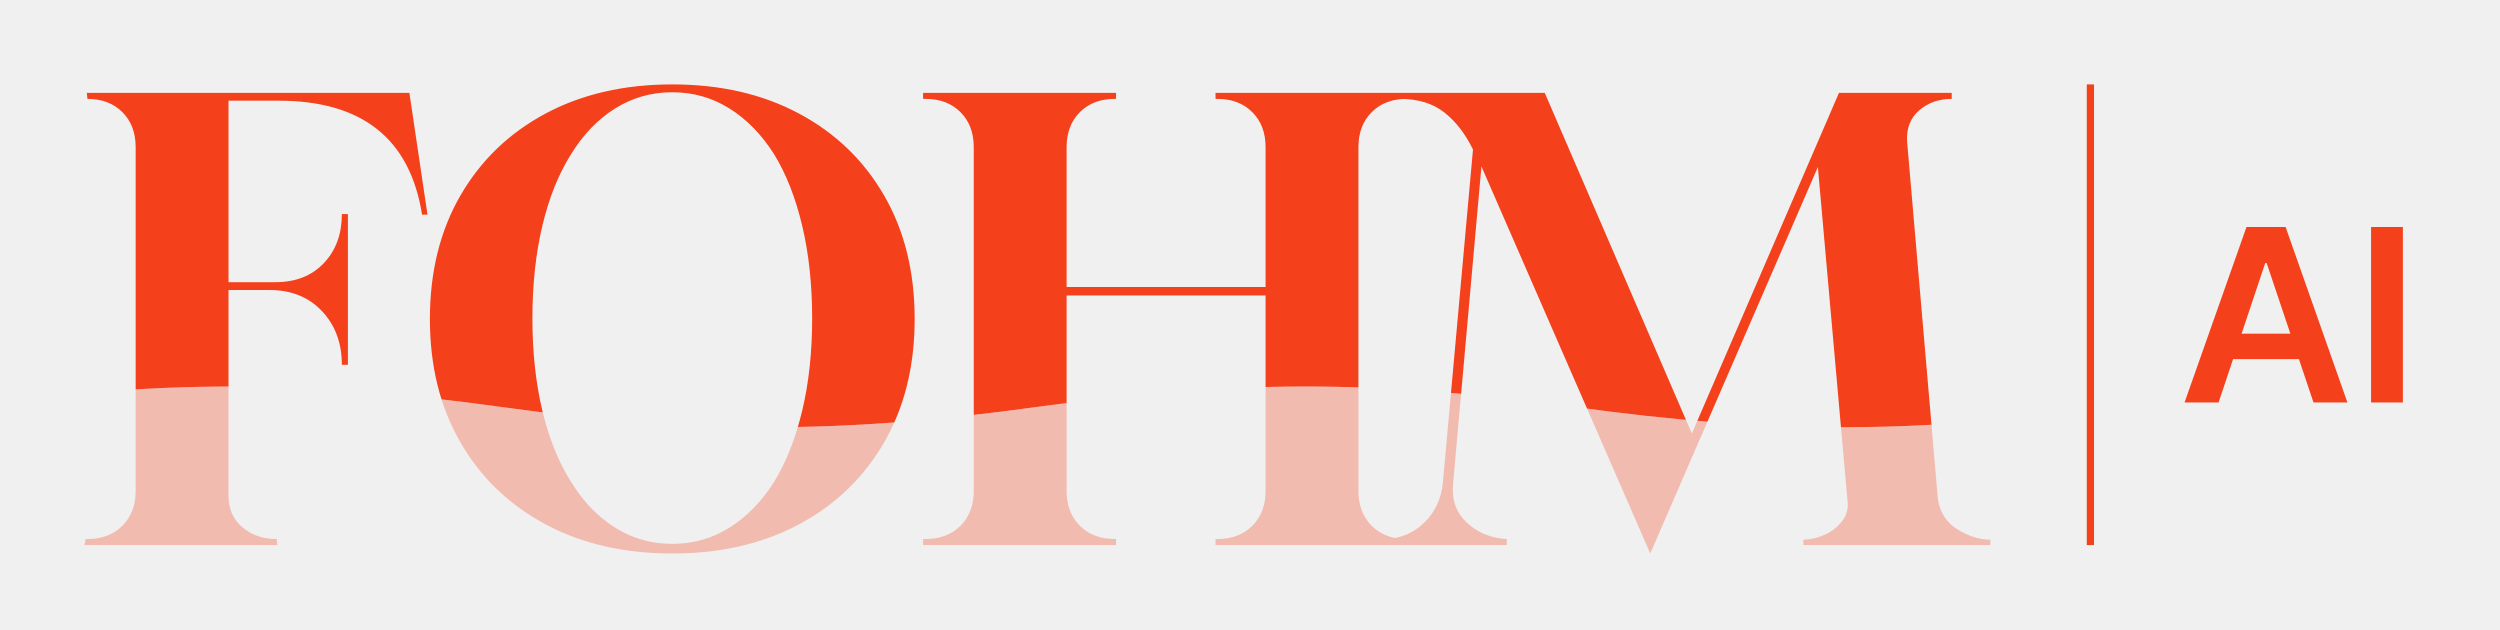
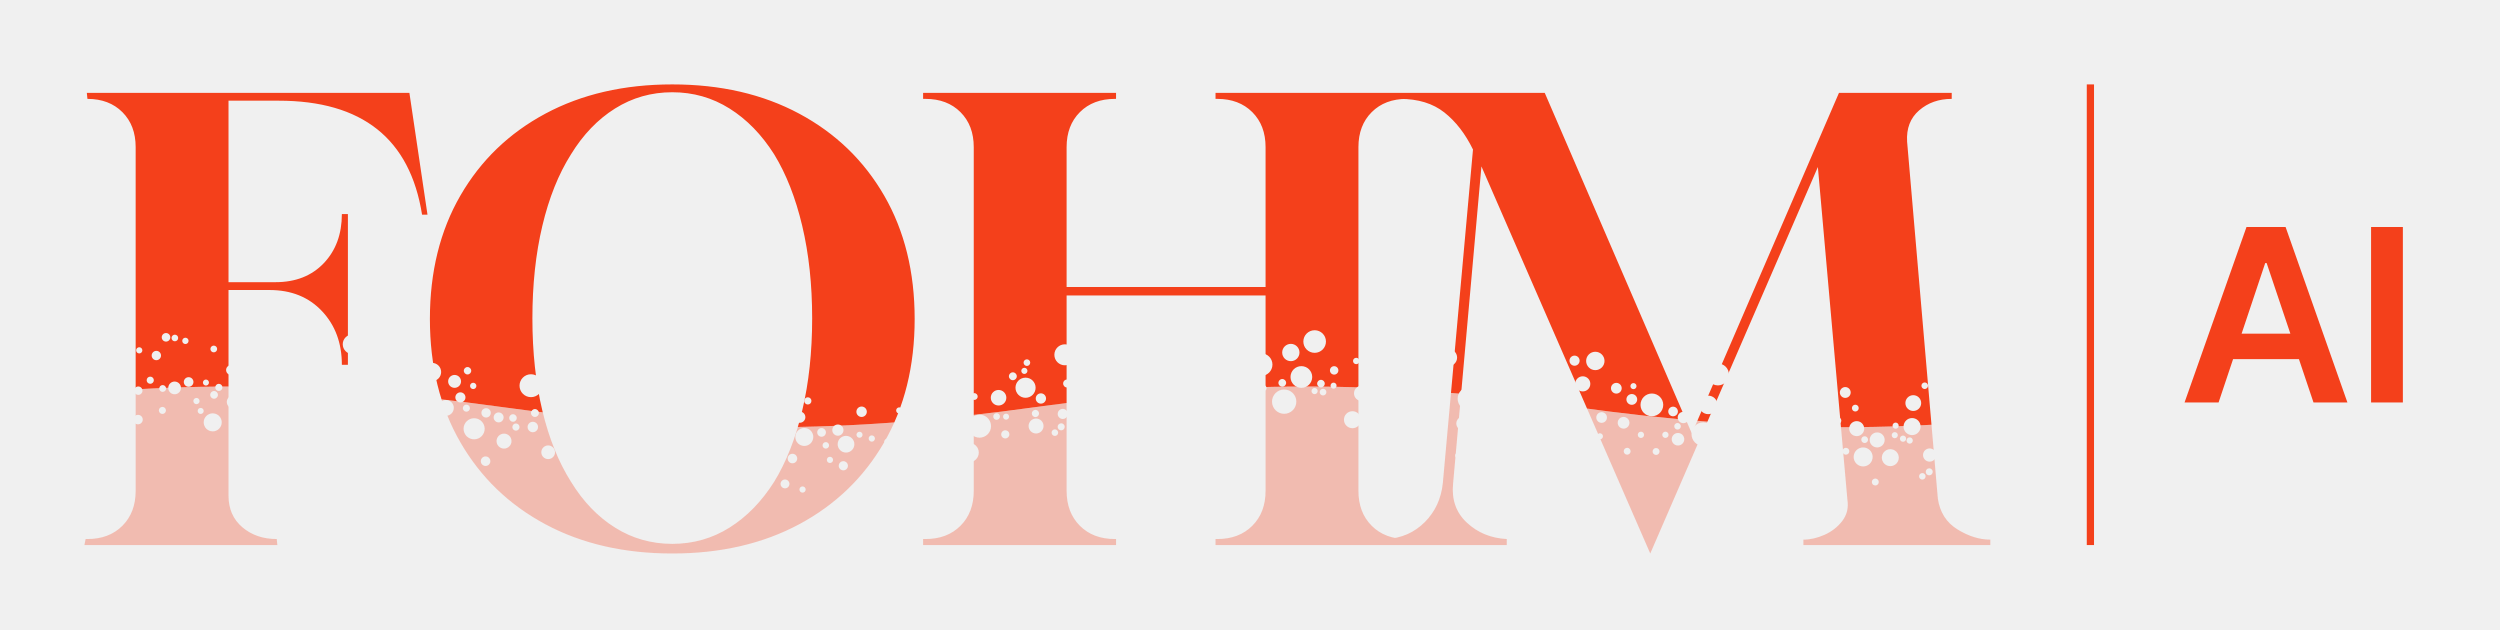
<svg xmlns="http://www.w3.org/2000/svg" viewBox="0 0 829.267 208.8" width="829.267" height="208.8">
  <defs>
    <clipPath id="up14">
      <path d="M-12.00 134.96 C52.85 125.96 101.20 125.96 166.05 134.96 C230.90 143.96 279.25 143.96 344.10 134.96 C408.95 125.96 457.30 125.96 522.15 134.96 C587.00 143.96 635.35 143.96 700.20 134.96 L700.20 -12.00 L-12.00 -12.00 Z" />
    </clipPath>
    <clipPath id="dn14">
      <path d="M-12.00 134.96 C52.85 125.96 101.20 125.96 166.05 134.96 C230.90 143.96 279.25 143.96 344.10 134.96 C408.95 125.96 457.30 125.96 522.15 134.96 C587.00 143.96 635.35 143.96 700.20 134.96 L700.20 220.80 L-12.00 220.80 Z" />
    </clipPath>
+     <mask id="fm14" maskUnits="userSpaceOnUse" x="-12.00" y="-12.00" width="712.20" height="232.80">
+       <rect x="-12.00" y="-12.00" width="712.20" height="232.80" fill="#fff" />
+       <g fill="#000">
+         <circle cx="28.14" cy="113.03" r="1.27" />
+         <circle cx="27.73" cy="116.48" r="1.35" />
+         <circle cx="26.50" cy="137.59" r="1.01" />
+         <circle cx="32.99" cy="135.27" r="1.12" />
+         <circle cx="32.63" cy="110.47" r="1.95" />
+         <circle cx="34.96" cy="133.85" r="1.07" />
+         <circle cx="33.22" cy="118.18" r="1.36" />
+         <circle cx="34.21" cy="126.68" r="2.37" />
+         <circle cx="38.40" cy="133.44" r="1.23" />
+         <circle cx="38.52" cy="124.45" r="1.14" />
+         <circle cx="41.09" cy="127.29" r="2.32" />
+         <circle cx="45.78" cy="139.18" r="1.57" />
+         <circle cx="45.87" cy="129.59" r="1.39" />
+         <circle cx="46.19" cy="116.21" r="1.03" />
+         <circle cx="51.86" cy="117.93" r="1.55" />
+         <circle cx="49.84" cy="126.12" r="1.19" />
+         <circle cx="53.96" cy="128.86" r="1.13" />
+         <circle cx="53.87" cy="136.14" r="1.17" />
+         <circle cx="57.92" cy="128.67" r="2.11" />
+         <circle cx="55.07" cy="111.89" r="1.42" />
+         <circle cx="58.00" cy="112.11" r="1.10" />
+         <circle cx="61.50" cy="113.07" r="1.05" />
+         <circle cx="65.17" cy="133.03" r="1.03" />
+         <circle cx="62.57" cy="126.71" r="1.60" />
+         <circle cx="66.57" cy="136.31" r="1.00" />
+         <circle cx="68.31" cy="126.90" r="1.00" />
+         <circle cx="71.01" cy="130.98" r="1.28" />
+         <circle cx="70.56" cy="140.10" r="2.99" />
+         <circle cx="70.91" cy="115.76" r="1.12" />
+         <circle cx="72.59" cy="128.50" r="1.19" />
+         <circle cx="77.36" cy="133.33" r="2.13" />
+         <circle cx="76.64" cy="122.74" r="1.64" />
+         <circle cx="82.59" cy="137.93" r="3.10" />
+         <circle cx="85.71" cy="108.84" r="1.04" />
+         <circle cx="87.09" cy="127.51" r="3.75" />
+         <circle cx="88.48" cy="133.73" r="1.99" />
+         <circle cx="91.76" cy="116.69" r="1.70" />
+         <circle cx="91.89" cy="140.28" r="1.08" />
+         <circle cx="95.44" cy="119.41" r="1.75" />
+         <circle cx="96.29" cy="125.82" r="1.15" />
+         <circle cx="100.17" cy="122.44" r="2.43" />
+         <circle cx="100.17" cy="131.87" r="2.46" />
+         <circle cx="100.15" cy="116.22" r="1.16" />
+         <circle cx="103.19" cy="138.00" r="1.14" />
+         <circle cx="105.44" cy="134.11" r="1.05" />
+         <circle cx="106.61" cy="141.93" r="1.04" />
+         <circle cx="106.76" cy="119.33" r="1.42" />
+         <circle cx="108.89" cy="135.84" r="1.09" />
+         <circle cx="112.35" cy="128.38" r="2.13" />
+         <circle cx="112.76" cy="137.85" r="1.05" />
+         <circle cx="115.93" cy="139.25" r="1.01" />
+         <circle cx="116.96" cy="114.19" r="3.27" />
+         <circle cx="116.67" cy="126.12" r="1.87" />
+         <circle cx="120.05" cy="130.81" r="1.00" />
+         <circle cx="124.93" cy="118.18" r="1.31" />
+         <circle cx="123.90" cy="133.01" r="1.86" />
+         <circle cx="123.98" cy="140.81" r="3.76" />
+         <circle cx="129.42" cy="134.33" r="1.01" />
+         <circle cx="131.77" cy="134.43" r="1.06" />
+         <circle cx="133.38" cy="128.77" r="1.58" />
+         <circle cx="132.58" cy="149.07" r="1.17" />
+         <circle cx="136.40" cy="120.00" r="1.71" />
+         <circle cx="140.63" cy="138.22" r="1.79" />
+         <circle cx="140.57" cy="129.84" r="1.05" />
+         <circle cx="144.14" cy="141.07" r="1.00" />
+         <circle cx="143.30" cy="123.40" r="3.03" />
+         <circle cx="144.82" cy="138.16" r="1.13" />
+         <circle cx="150.79" cy="126.51" r="2.14" />
+         <circle cx="147.90" cy="135.30" r="2.63" />
+         <circle cx="154.70" cy="135.39" r="1.17" />
+         <circle cx="152.72" cy="131.82" r="1.68" />
+         <circle cx="156.97" cy="128.01" r="1.05" />
+         <circle cx="155.08" cy="122.98" r="1.23" />
+         <circle cx="157.27" cy="142.23" r="3.50" />
+         <circle cx="161.07" cy="152.98" r="1.58" />
+         <circle cx="161.24" cy="136.95" r="1.55" />
+         <circle cx="167.19" cy="146.32" r="2.48" />
+         <circle cx="165.40" cy="138.46" r="1.65" />
+         <circle cx="170.16" cy="138.65" r="1.25" />
+         <circle cx="171.14" cy="141.66" r="1.19" />
+         <circle cx="176.74" cy="141.64" r="1.73" />
+         <circle cx="176.13" cy="127.94" r="3.80" />
+         <circle cx="177.44" cy="137.00" r="1.31" />
+         <circle cx="181.83" cy="150.02" r="2.27" />
+         <circle cx="183.22" cy="142.26" r="1.41" />
+         <circle cx="184.45" cy="129.37" r="1.16" />
+         <circle cx="187.51" cy="136.01" r="1.46" />
+         <circle cx="186.50" cy="145.97" r="1.29" />
+         <circle cx="189.45" cy="143.29" r="1.71" />
+         <circle cx="191.09" cy="151.29" r="1.00" />
+         <circle cx="195.70" cy="136.72" r="1.99" />
+         <circle cx="196.17" cy="146.53" r="1.02" />
+         <circle cx="196.53" cy="141.13" r="1.57" />
+         <circle cx="199.25" cy="143.10" r="1.03" />
+         <circle cx="201.13" cy="151.89" r="1.01" />
+         <circle cx="200.01" cy="123.31" r="1.40" />
+         <circle cx="205.84" cy="141.36" r="1.13" />
+         <circle cx="207.87" cy="145.19" r="1.47" />
+         <circle cx="214.26" cy="159.17" r="1.12" />
+         <circle cx="215.50" cy="148.42" r="3.85" />
+         <circle cx="215.19" cy="126.70" r="1.04" />
+         <circle cx="219.12" cy="129.16" r="1.37" />
+         <circle cx="221.29" cy="144.48" r="1.33" />
+         <circle cx="224.88" cy="152.22" r="1.51" />
+         <circle cx="224.79" cy="147.74" r="1.09" />
+         <circle cx="221.36" cy="136.17" r="1.00" />
+         <circle cx="227.39" cy="129.04" r="1.00" />
+         <circle cx="230.14" cy="132.01" r="1.19" />
+         <circle cx="234.01" cy="132.32" r="1.50" />
+         <circle cx="233.89" cy="146.90" r="2.64" />
+         <circle cx="237.01" cy="151.25" r="1.01" />
+         <circle cx="240.04" cy="149.04" r="1.17" />
+         <circle cx="239.86" cy="142.01" r="2.12" />
+         <circle cx="241.58" cy="137.78" r="1.03" />
+         <circle cx="243.94" cy="153.96" r="1.15" />
+         <circle cx="245.63" cy="144.06" r="1.96" />
+         <circle cx="246.21" cy="152.34" r="1.13" />
+         <circle cx="247.56" cy="133.83" r="3.63" />
+         <circle cx="249.91" cy="151.41" r="1.36" />
+         <circle cx="252.38" cy="142.03" r="3.83" />
+         <circle cx="252.61" cy="152.74" r="1.16" />
+         <circle cx="256.38" cy="147.40" r="1.25" />
+         <circle cx="260.21" cy="142.79" r="2.44" />
+         <circle cx="260.39" cy="160.52" r="1.47" />
+         <circle cx="259.62" cy="131.43" r="2.59" />
+         <circle cx="262.86" cy="152.10" r="1.58" />
+         <circle cx="265.29" cy="138.38" r="1.86" />
+         <circle cx="267.96" cy="132.98" r="1.20" />
+         <circle cx="266.79" cy="144.94" r="2.98" />
+         <circle cx="266.21" cy="162.38" r="1.03" />
+         <circle cx="272.52" cy="143.43" r="1.44" />
+         <circle cx="273.93" cy="147.73" r="1.08" />
+         <circle cx="275.30" cy="152.55" r="1.03" />
+         <circle cx="277.93" cy="142.67" r="1.86" />
+         <circle cx="279.74" cy="154.50" r="1.52" />
+         <circle cx="280.63" cy="147.35" r="2.77" />
+         <circle cx="285.11" cy="144.21" r="1.00" />
+         <circle cx="285.80" cy="136.58" r="1.73" />
+         <circle cx="289.18" cy="145.46" r="1.04" />
+         <circle cx="292.88" cy="150.68" r="1.17" />
+         <circle cx="294.32" cy="146.52" r="1.00" />
+         <circle cx="298.29" cy="136.15" r="1.03" />
+         <circle cx="298.33" cy="143.02" r="1.88" />
+         <circle cx="297.99" cy="153.29" r="1.02" />
+         <circle cx="302.45" cy="152.04" r="2.20" />
+         <circle cx="302.93" cy="126.46" r="1.00" />
+         <circle cx="305.82" cy="130.62" r="1.12" />
+         <circle cx="306.76" cy="140.85" r="1.02" />
+         <circle cx="306.30" cy="146.98" r="1.10" />
+         <circle cx="310.73" cy="141.39" r="2.19" />
+         <circle cx="317.76" cy="142.47" r="1.01" />
+         <circle cx="315.24" cy="135.24" r="1.72" />
+         <circle cx="320.06" cy="121.94" r="1.23" />
+         <circle cx="320.18" cy="135.00" r="1.00" />
+         <circle cx="323.18" cy="131.53" r="1.13" />
+         <circle cx="321.46" cy="150.12" r="3.21" />
+         <circle cx="324.91" cy="141.36" r="3.82" />
+         <circle cx="331.23" cy="131.93" r="2.58" />
+         <circle cx="330.58" cy="138.16" r="1.11" />
+         <circle cx="333.72" cy="138.21" r="1.00" />
+         <circle cx="335.97" cy="124.81" r="1.31" />
+         <circle cx="333.46" cy="144.08" r="1.35" />
+         <circle cx="340.18" cy="128.61" r="3.34" />
+         <circle cx="339.79" cy="123.02" r="1.02" />
+         <circle cx="340.63" cy="120.29" r="1.10" />
+         <circle cx="343.46" cy="137.16" r="1.20" />
+         <circle cx="345.27" cy="132.18" r="1.71" />
+         <circle cx="343.67" cy="141.31" r="2.48" />
+         <circle cx="349.91" cy="143.51" r="1.09" />
+         <circle cx="352.53" cy="137.30" r="1.68" />
+         <circle cx="352.00" cy="141.58" r="1.17" />
+         <circle cx="353.98" cy="127.21" r="1.33" />
+         <circle cx="353.22" cy="117.69" r="3.48" />
+         <circle cx="359.14" cy="141.76" r="1.17" />
+         <circle cx="357.73" cy="131.70" r="1.13" />
+         <circle cx="361.45" cy="126.59" r="1.05" />
+         <circle cx="362.34" cy="141.15" r="1.03" />
+         <circle cx="365.37" cy="136.78" r="1.14" />
+         <circle cx="362.76" cy="131.33" r="1.27" />
+         <circle cx="371.17" cy="136.57" r="1.42" />
+         <circle cx="370.81" cy="129.40" r="1.70" />
+         <circle cx="375.23" cy="128.50" r="1.44" />
+         <circle cx="372.51" cy="124.45" r="1.50" />
+         <circle cx="376.62" cy="138.64" r="2.46" />
+         <circle cx="380.49" cy="123.23" r="1.48" />
+         <circle cx="384.33" cy="139.72" r="4.02" />
+         <circle cx="386.04" cy="129.43" r="3.12" />
+         <circle cx="389.27" cy="113.21" r="1.01" />
+         <circle cx="391.32" cy="133.14" r="1.11" />
+         <circle cx="393.34" cy="125.42" r="2.83" />
+         <circle cx="397.33" cy="128.76" r="1.60" />
+         <circle cx="395.07" cy="138.29" r="1.33" />
+         <circle cx="399.84" cy="124.17" r="1.23" />
+         <circle cx="403.82" cy="131.13" r="1.34" />
+         <circle cx="400.96" cy="136.55" r="1.01" />
+         <circle cx="400.46" cy="118.58" r="3.13" />
+         <circle cx="404.01" cy="138.58" r="1.00" />
+         <circle cx="406.71" cy="127.39" r="1.04" />
+         <circle cx="409.93" cy="140.67" r="3.48" />
+         <circle cx="409.77" cy="123.18" r="2.43" />
+         <circle cx="412.16" cy="134.01" r="1.60" />
+         <circle cx="415.45" cy="112.93" r="3.31" />
+         <circle cx="415.74" cy="131.81" r="1.47" />
+         <circle cx="419.13" cy="128.73" r="1.00" />
+         <circle cx="418.34" cy="120.94" r="3.74" />
+         <circle cx="425.97" cy="133.23" r="4.03" />
+         <circle cx="425.34" cy="127.00" r="1.28" />
+         <circle cx="428.18" cy="116.93" r="2.87" />
+         <circle cx="431.67" cy="125.05" r="3.60" />
+         <circle cx="436.06" cy="129.72" r="1.02" />
+         <circle cx="438.17" cy="127.25" r="1.26" />
+         <circle cx="436.08" cy="113.29" r="3.75" />
+         <circle cx="442.55" cy="122.86" r="1.40" />
+         <circle cx="438.86" cy="130.07" r="1.11" />
+         <circle cx="442.35" cy="127.92" r="1.00" />
+         <circle cx="448.62" cy="139.22" r="2.82" />
+         <circle cx="451.67" cy="130.48" r="2.54" />
+         <circle cx="449.87" cy="119.74" r="1.06" />
+         <circle cx="454.79" cy="121.08" r="1.95" />
+         <circle cx="455.04" cy="136.85" r="1.92" />
+         <circle cx="460.74" cy="118.48" r="1.24" />
+         <circle cx="461.23" cy="135.56" r="2.05" />
+         <circle cx="467.59" cy="129.05" r="3.62" />
+         <circle cx="465.23" cy="123.32" r="1.13" />
+         <circle cx="468.53" cy="140.26" r="1.58" />
+         <circle cx="471.14" cy="136.62" r="1.96" />
+         <circle cx="471.57" cy="123.07" r="1.77" />
+         <circle cx="472.25" cy="132.33" r="1.07" />
+         <circle cx="477.46" cy="104.05" r="1.76" />
+         <circle cx="478.25" cy="135.73" r="1.66" />
+         <circle cx="480.48" cy="118.61" r="2.85" />
+         <circle cx="487.43" cy="132.25" r="3.92" />
+         <circle cx="485.39" cy="140.48" r="2.32" />
+         <circle cx="483.75" cy="151.09" r="1.06" />
+         <circle cx="490.42" cy="118.99" r="2.01" />
+         <circle cx="495.91" cy="137.04" r="1.14" />
+         <circle cx="496.91" cy="123.10" r="1.00" />
+         <circle cx="493.76" cy="145.13" r="1.12" />
+         <circle cx="500.12" cy="129.41" r="1.54" />
+         <circle cx="500.18" cy="143.88" r="1.12" />
+         <circle cx="501.25" cy="138.20" r="3.36" />
+         <circle cx="500.27" cy="133.28" r="1.05" />
+         <circle cx="506.41" cy="146.89" r="1.67" />
+         <circle cx="509.99" cy="137.53" r="1.16" />
+         <circle cx="509.94" cy="147.84" r="1.04" />
+         <circle cx="515.25" cy="139.28" r="1.93" />
+         <circle cx="514.38" cy="117.68" r="1.09" />
+         <circle cx="518.49" cy="129.81" r="2.61" />
+         <circle cx="519.06" cy="139.35" r="1.01" />
+         <circle cx="522.29" cy="119.64" r="1.68" />
+         <circle cx="522.13" cy="134.08" r="1.17" />
+         <circle cx="524.06" cy="143.35" r="1.76" />
+         <circle cx="525.01" cy="127.33" r="2.51" />
+         <circle cx="527.25" cy="149.39" r="1.01" />
+         <circle cx="529.18" cy="119.73" r="3.05" />
+         <circle cx="530.71" cy="144.72" r="1.00" />
+         <circle cx="531.27" cy="138.49" r="1.77" />
+         <circle cx="538.55" cy="140.24" r="1.94" />
+         <circle cx="536.15" cy="128.78" r="1.78" />
+         <circle cx="539.74" cy="149.68" r="1.14" />
+         <circle cx="541.83" cy="128.08" r="1.01" />
+         <circle cx="541.28" cy="132.49" r="1.79" />
+         <circle cx="544.31" cy="144.24" r="1.04" />
+         <circle cx="547.94" cy="134.30" r="3.77" />
+         <circle cx="549.33" cy="149.76" r="1.15" />
+         <circle cx="552.43" cy="144.23" r="1.04" />
+         <circle cx="556.60" cy="145.70" r="2.08" />
+         <circle cx="556.45" cy="141.40" r="1.09" />
+         <circle cx="554.97" cy="136.49" r="1.60" />
+         <circle cx="558.38" cy="138.49" r="1.88" />
+         <circle cx="565.01" cy="144.01" r="3.92" />
+         <circle cx="566.64" cy="134.31" r="3.07" />
+         <circle cx="569.86" cy="124.21" r="3.63" />
+         <circle cx="572.43" cy="145.16" r="2.87" />
+         <circle cx="571.17" cy="138.49" r="1.38" />
+         <circle cx="573.78" cy="133.69" r="1.08" />
+         <circle cx="580.24" cy="144.27" r="3.20" />
+         <circle cx="576.59" cy="127.31" r="1.10" />
+         <circle cx="578.55" cy="131.81" r="1.91" />
+         <circle cx="585.10" cy="141.70" r="1.02" />
+         <circle cx="584.75" cy="150.45" r="3.41" />
+         <circle cx="584.92" cy="131.62" r="1.53" />
+         <circle cx="589.96" cy="139.77" r="2.41" />
+         <circle cx="589.93" cy="148.16" r="1.71" />
+         <circle cx="595.55" cy="143.18" r="1.00" />
+         <circle cx="595.77" cy="146.43" r="1.24" />
+         <circle cx="596.00" cy="152.46" r="1.03" />
+         <circle cx="602.09" cy="155.46" r="1.07" />
+         <circle cx="601.88" cy="134.65" r="2.09" />
+         <circle cx="599.87" cy="145.64" r="1.27" />
+         <circle cx="604.33" cy="141.37" r="1.02" />
+         <circle cx="605.56" cy="131.79" r="1.32" />
+         <circle cx="608.62" cy="145.34" r="1.00" />
+         <circle cx="607.61" cy="156.04" r="1.25" />
+         <circle cx="609.64" cy="139.53" r="1.14" />
+         <circle cx="612.29" cy="149.68" r="1.14" />
+         <circle cx="612.09" cy="130.19" r="1.80" />
+         <circle cx="615.42" cy="135.37" r="1.13" />
+         <circle cx="615.88" cy="142.18" r="2.49" />
+         <circle cx="618.02" cy="151.57" r="3.15" />
+         <circle cx="618.52" cy="145.83" r="1.12" />
+         <circle cx="622.67" cy="145.93" r="2.49" />
+         <circle cx="622.05" cy="159.89" r="1.15" />
+         <circle cx="627.03" cy="151.81" r="2.81" />
+         <circle cx="628.79" cy="141.19" r="1.02" />
+         <circle cx="628.51" cy="144.35" r="1.01" />
+         <circle cx="631.24" cy="145.51" r="1.03" />
+         <circle cx="634.25" cy="141.50" r="2.83" />
+         <circle cx="633.45" cy="146.12" r="1.04" />
+         <circle cx="637.65" cy="158.00" r="1.08" />
+         <circle cx="634.65" cy="133.70" r="2.62" />
+         <circle cx="638.44" cy="127.95" r="1.09" />
+         <circle cx="640.07" cy="150.94" r="2.19" />
+         <circle cx="639.94" cy="156.51" r="1.16" />
+         <circle cx="642.83" cy="145.76" r="1.00" />
+         <circle cx="644.72" cy="137.45" r="2.44" />
+         <circle cx="645.30" cy="151.69" r="1.02" />
+         <circle cx="648.85" cy="132.90" r="1.56" />
+         <circle cx="652.19" cy="141.54" r="1.00" />
+         <circle cx="650.81" cy="150.14" r="1.15" />
+         <circle cx="656.03" cy="146.53" r="1.24" />
+         <circle cx="657.08" cy="150.19" r="1.85" />
+         <circle cx="659.72" cy="138.54" r="2.31" />
+       </g>
+     </mask>
  </defs>
-   <g clip-path="url(#up14)">
-     <path fill="#F4401B" d="M28.0 180.8 28.4 178.8H29.0Q36.2 178.8 40.6 174.4Q45.0 170.0 45.0 162.8V48.8Q45.0 41.6 40.6 37.2Q36.2 32.8 29.0 32.8L28.8 30.8H135.8L141.8 71.2H140.0Q134.0 33.4 92.4 33.4H75.8V93.6H91.4Q101.4 93.6 107.4 87.3Q113.4 81.0 113.4 71.0H115.4V121.0H113.4Q113.4 110.2 106.8 103.2Q100.2 96.2 89.4 96.2H75.8V164.4Q75.8 171.0 80.4 174.9Q85.0 178.8 91.8 178.8L92.0 180.8ZM223.0 183.6Q199.0 183.6 180.9 173.9Q162.8 164.2 152.7 146.7Q142.6 129.2 142.6 105.8Q142.6 82.4 152.7 64.9Q162.8 47.4 180.9 37.7Q199.0 28.0 223.0 28.0Q247.0 28.0 265.1 37.7Q283.2 47.4 293.3 64.9Q303.4 82.4 303.4 105.8Q303.4 129.2 293.3 146.7Q283.2 164.2 265.1 173.9Q247.0 183.6 223.0 183.6ZM223.0 180.4Q233.4 180.4 242.0 175.0Q250.6 169.6 256.8 159.8Q262.8 150.0 266.1 136.2Q269.4 122.4 269.4 105.6Q269.4 88.8 266.1 74.9Q262.8 61.0 256.8 51.2Q250.6 41.4 242.0 36.0Q233.4 30.6 223.0 30.6Q212.6 30.6 204.0 36.0Q195.4 41.4 189.4 51.2Q183.2 61.0 179.9 74.9Q176.6 88.8 176.6 105.6Q176.6 122.4 179.9 136.2Q183.2 150.0 189.4 159.8Q195.4 169.6 204.0 175.0Q212.6 180.4 223.0 180.4ZM306.2 180.8V178.8H307.0Q314.2 178.8 318.6 174.4Q323.0 170.0 323.0 162.8V48.8Q323.0 41.6 318.6 37.2Q314.2 32.8 307.0 32.8H306.2V30.8H370.2V32.8H369.8Q362.6 32.8 358.2 37.2Q353.8 41.6 353.8 48.8V95.2H419.8V48.8Q419.8 41.6 415.4 37.2Q411.0 32.8 403.8 32.8H403.2V30.8H467.2V32.8H466.6Q459.4 32.8 455.0 37.2Q450.6 41.6 450.6 48.8V162.8Q450.6 170.0 455.0 174.4Q459.4 178.8 466.6 178.8H467.2V180.8H403.2V178.8H403.8Q411.0 178.8 415.4 174.4Q419.8 170.0 419.8 162.8V98.0H353.8V162.8Q353.8 170.0 358.2 174.4Q362.6 178.8 369.8 178.8H370.2V180.8ZM547.4 183.6 491.4 55.2 482.0 160.4Q481.2 168.4 486.6 173.4Q492.0 178.4 499.8 178.8V180.8H459.8V178.8Q467.4 178.4 472.6 173.2Q477.8 168.0 478.6 160.2L488.6 49.6Q484.8 41.8 479.1 37.3Q473.4 32.8 464.4 32.8V30.8H512.4L561.2 143.8L610.0 30.8H647.4V32.8Q641.0 32.8 636.6 36.6Q632.2 40.4 632.6 47.0L642.8 165.4Q643.8 172.2 649.3 175.6Q654.8 179.0 660.2 179.0V180.8H598.2V179.0Q601.6 179.0 605.2 177.4Q608.8 175.8 611.1 172.8Q613.4 169.8 612.8 165.8L603.0 55.4Z" />
-   </g>
-   <g clip-path="url(#dn14)">
-     <path fill-opacity=".3" fill="#F4401B" d="M28.0 180.8 28.4 178.8H29.0Q36.2 178.8 40.6 174.4Q45.0 170.0 45.0 162.8V48.8Q45.0 41.6 40.6 37.2Q36.2 32.8 29.0 32.8L28.8 30.8H135.8L141.8 71.2H140.0Q134.0 33.4 92.4 33.4H75.8V93.6H91.4Q101.4 93.6 107.4 87.3Q113.4 81.0 113.4 71.0H115.4V121.0H113.4Q113.4 110.2 106.8 103.2Q100.2 96.2 89.4 96.2H75.8V164.4Q75.8 171.0 80.4 174.9Q85.0 178.8 91.8 178.8L92.0 180.8ZM223.0 183.6Q199.0 183.6 180.9 173.9Q162.8 164.2 152.7 146.7Q142.6 129.2 142.6 105.8Q142.6 82.4 152.7 64.9Q162.8 47.4 180.9 37.7Q199.0 28.0 223.0 28.0Q247.0 28.0 265.1 37.7Q283.2 47.4 293.3 64.9Q303.4 82.4 303.4 105.8Q303.4 129.2 293.3 146.7Q283.2 164.2 265.1 173.9Q247.0 183.6 223.0 183.6ZM223.0 180.4Q233.4 180.4 242.0 175.0Q250.6 169.6 256.8 159.8Q262.8 150.0 266.1 136.2Q269.4 122.4 269.4 105.6Q269.4 88.8 266.1 74.9Q262.8 61.0 256.8 51.2Q250.6 41.4 242.0 36.0Q233.4 30.6 223.0 30.6Q212.6 30.6 204.0 36.0Q195.4 41.4 189.4 51.2Q183.2 61.0 179.9 74.9Q176.6 88.8 176.6 105.6Q176.6 122.4 179.9 136.2Q183.2 150.0 189.4 159.8Q195.4 169.6 204.0 175.0Q212.6 180.4 223.0 180.4ZM306.2 180.8V178.8H307.0Q314.2 178.8 318.6 174.4Q323.0 170.0 323.0 162.8V48.8Q323.0 41.6 318.6 37.2Q314.2 32.8 307.0 32.8H306.2V30.8H370.2V32.8H369.8Q362.6 32.8 358.2 37.2Q353.8 41.6 353.8 48.8V95.2H419.8V48.8Q419.8 41.6 415.4 37.2Q411.0 32.8 403.8 32.8H403.2V30.8H467.2V32.8H466.6Q459.4 32.8 455.0 37.2Q450.6 41.6 450.6 48.8V162.8Q450.6 170.0 455.0 174.4Q459.4 178.8 466.6 178.8H467.2V180.8H403.2V178.8H403.8Q411.0 178.8 415.4 174.4Q419.8 170.0 419.8 162.8V98.0H353.8V162.8Q353.8 170.0 358.2 174.4Q362.6 178.8 369.8 178.8H370.2V180.8ZM547.4 183.6 491.4 55.2 482.0 160.4Q481.2 168.4 486.6 173.4Q492.0 178.4 499.8 178.8V180.8H459.8V178.8Q467.4 178.4 472.6 173.2Q477.8 168.0 478.6 160.2L488.6 49.6Q484.8 41.8 479.1 37.3Q473.4 32.8 464.4 32.8V30.8H512.4L561.2 143.8L610.0 30.8H647.4V32.8Q641.0 32.8 636.6 36.6Q632.2 40.4 632.6 47.0L642.8 165.4Q643.8 172.2 649.3 175.6Q654.8 179.0 660.2 179.0V180.8H598.2V179.0Q601.6 179.0 605.2 177.4Q608.8 175.8 611.1 172.8Q613.4 169.8 612.8 165.8L603.0 55.4Z" />
+   <g mask="url(#fm14)">
+     <g clip-path="url(#up14)">
+       <path fill="#F4401B" d="M28.0 180.8 28.4 178.8H29.0Q36.2 178.8 40.6 174.4Q45.0 170.0 45.0 162.8V48.8Q45.0 41.6 40.6 37.2Q36.2 32.8 29.0 32.8L28.8 30.8H135.8L141.8 71.2H140.0Q134.0 33.4 92.4 33.4H75.8V93.6H91.4Q101.4 93.6 107.4 87.3Q113.4 81.0 113.4 71.0H115.4V121.0H113.4Q113.4 110.2 106.8 103.2Q100.2 96.2 89.4 96.2H75.8V164.4Q75.8 171.0 80.4 174.9Q85.0 178.8 91.8 178.8L92.0 180.8ZM223.0 183.6Q199.0 183.6 180.9 173.9Q162.8 164.2 152.7 146.7Q142.6 129.2 142.6 105.8Q142.6 82.4 152.7 64.9Q162.8 47.4 180.9 37.7Q199.0 28.0 223.0 28.0Q247.0 28.0 265.1 37.7Q283.2 47.4 293.3 64.9Q303.4 82.4 303.4 105.8Q303.4 129.2 293.3 146.7Q283.2 164.2 265.1 173.9Q247.0 183.6 223.0 183.6ZM223.0 180.4Q233.4 180.4 242.0 175.0Q250.6 169.6 256.8 159.8Q262.8 150.0 266.1 136.2Q269.4 122.4 269.4 105.6Q269.4 88.8 266.1 74.9Q262.8 61.0 256.8 51.2Q250.6 41.4 242.0 36.0Q233.4 30.6 223.0 30.6Q212.6 30.6 204.0 36.0Q195.4 41.4 189.4 51.2Q183.2 61.0 179.9 74.9Q176.6 88.8 176.6 105.6Q176.6 122.4 179.9 136.2Q183.2 150.0 189.4 159.8Q195.4 169.6 204.0 175.0Q212.6 180.4 223.0 180.4ZM306.2 180.8V178.8H307.0Q314.2 178.8 318.6 174.4Q323.0 170.0 323.0 162.8V48.8Q323.0 41.6 318.6 37.2Q314.2 32.8 307.0 32.8H306.2V30.8H370.2V32.8H369.8Q362.6 32.8 358.2 37.2Q353.8 41.6 353.8 48.8V95.2H419.8V48.8Q419.8 41.6 415.4 37.2Q411.0 32.8 403.8 32.8H403.2V30.8H467.2V32.8H466.6Q459.4 32.8 455.0 37.2Q450.6 41.6 450.6 48.8V162.8Q450.6 170.0 455.0 174.4Q459.4 178.8 466.6 178.8H467.2V180.8H403.2V178.8H403.8Q411.0 178.8 415.4 174.4Q419.8 170.0 419.8 162.8V98.0H353.8V162.8Q353.8 170.0 358.2 174.4Q362.6 178.8 369.8 178.8H370.2V180.8ZM547.4 183.6 491.4 55.2 482.0 160.4Q481.2 168.4 486.6 173.4Q492.0 178.4 499.8 178.8V180.8H459.8V178.8Q467.4 178.4 472.6 173.2Q477.8 168.0 478.6 160.2L488.6 49.6Q484.8 41.8 479.1 37.3Q473.4 32.8 464.4 32.8V30.8H512.4L561.2 143.8L610.0 30.8H647.4V32.8Q641.0 32.8 636.6 36.6Q632.2 40.4 632.6 47.0L642.8 165.4Q643.8 172.2 649.3 175.6Q654.8 179.0 660.2 179.0V180.8H598.2V179.0Q601.6 179.0 605.2 177.4Q608.8 175.8 611.1 172.8Q613.4 169.8 612.8 165.8L603.0 55.4Z" />
+     </g>
+     <g clip-path="url(#dn14)">
+       <path fill-opacity=".3" fill="#F4401B" d="M28.0 180.8 28.4 178.8H29.0Q36.2 178.8 40.6 174.4Q45.0 170.0 45.0 162.8V48.8Q45.0 41.6 40.6 37.2Q36.2 32.8 29.0 32.8L28.8 30.8H135.8L141.8 71.2H140.0Q134.0 33.4 92.4 33.4H75.8V93.6H91.4Q101.4 93.6 107.4 87.3Q113.4 81.0 113.4 71.0H115.4V121.0H113.4Q113.4 110.2 106.8 103.2Q100.2 96.2 89.4 96.2H75.8V164.4Q75.8 171.0 80.4 174.9Q85.0 178.8 91.8 178.8L92.0 180.8ZM223.0 183.6Q199.0 183.6 180.9 173.9Q162.8 164.2 152.7 146.7Q142.6 129.2 142.6 105.8Q142.6 82.4 152.7 64.9Q162.8 47.4 180.9 37.7Q199.0 28.0 223.0 28.0Q247.0 28.0 265.1 37.7Q283.2 47.4 293.3 64.9Q303.4 82.4 303.4 105.8Q303.4 129.2 293.3 146.7Q283.2 164.2 265.1 173.9Q247.0 183.6 223.0 183.6ZM223.0 180.4Q233.4 180.4 242.0 175.0Q250.6 169.6 256.8 159.8Q262.8 150.0 266.1 136.2Q269.4 122.4 269.4 105.6Q269.4 88.8 266.1 74.9Q262.8 61.0 256.8 51.2Q250.6 41.4 242.0 36.0Q233.4 30.6 223.0 30.6Q212.6 30.6 204.0 36.0Q195.4 41.4 189.4 51.2Q183.2 61.0 179.9 74.9Q176.6 88.8 176.6 105.6Q176.6 122.4 179.9 136.2Q183.2 150.0 189.4 159.8Q195.4 169.6 204.0 175.0Q212.6 180.4 223.0 180.4ZM306.2 180.8V178.8H307.0Q314.2 178.8 318.6 174.4Q323.0 170.0 323.0 162.8V48.8Q323.0 41.6 318.6 37.2Q314.2 32.8 307.0 32.8H306.2V30.8H370.2V32.8H369.8Q362.6 32.8 358.2 37.2Q353.8 41.6 353.8 48.8V95.2H419.8V48.8Q419.8 41.6 415.4 37.2Q411.0 32.8 403.8 32.8H403.2V30.8H467.2V32.8H466.6Q459.4 32.8 455.0 37.2Q450.6 41.6 450.6 48.8V162.8Q450.6 170.0 455.0 174.4Q459.4 178.8 466.6 178.8H467.2V180.8H403.2V178.8H403.8Q411.0 178.8 415.4 174.4Q419.8 170.0 419.8 162.8V98.0H353.8V162.8Q353.8 170.0 358.2 174.4Q362.6 178.8 369.8 178.8H370.2V180.8ZM547.4 183.6 491.4 55.2 482.0 160.4Q481.2 168.4 486.6 173.4Q492.0 178.4 499.8 178.8V180.8H459.8V178.8Q467.4 178.4 472.6 173.2Q477.8 168.0 478.6 160.2L488.6 49.6Q484.8 41.8 479.1 37.3Q473.4 32.8 464.4 32.8V30.8H512.4L561.2 143.8L610.0 30.8H647.4V32.8Q641.0 32.8 636.6 36.6Q632.2 40.4 632.6 47.0L642.8 165.4Q643.8 172.2 649.3 175.6Q654.8 179.0 660.2 179.0V180.8H598.2V179.0Q601.6 179.0 605.2 177.4Q608.8 175.8 611.1 172.8Q613.4 169.8 612.8 165.8L603.0 55.4Z" />
+     </g>
  </g>
  <rect x="692.20" y="28.00" width="2.40" height="152.80" fill="#F4401B" />
  <path fill="#F4401B" d="M735.919 133.502H724.63L745.177 75.298H758.145L778.653 133.502H767.403L751.856 87.252H751.388ZM736.309 110.689H766.973V119.127H736.309ZM797.048 75.298V133.502H786.502V75.298Z" />
</svg>
